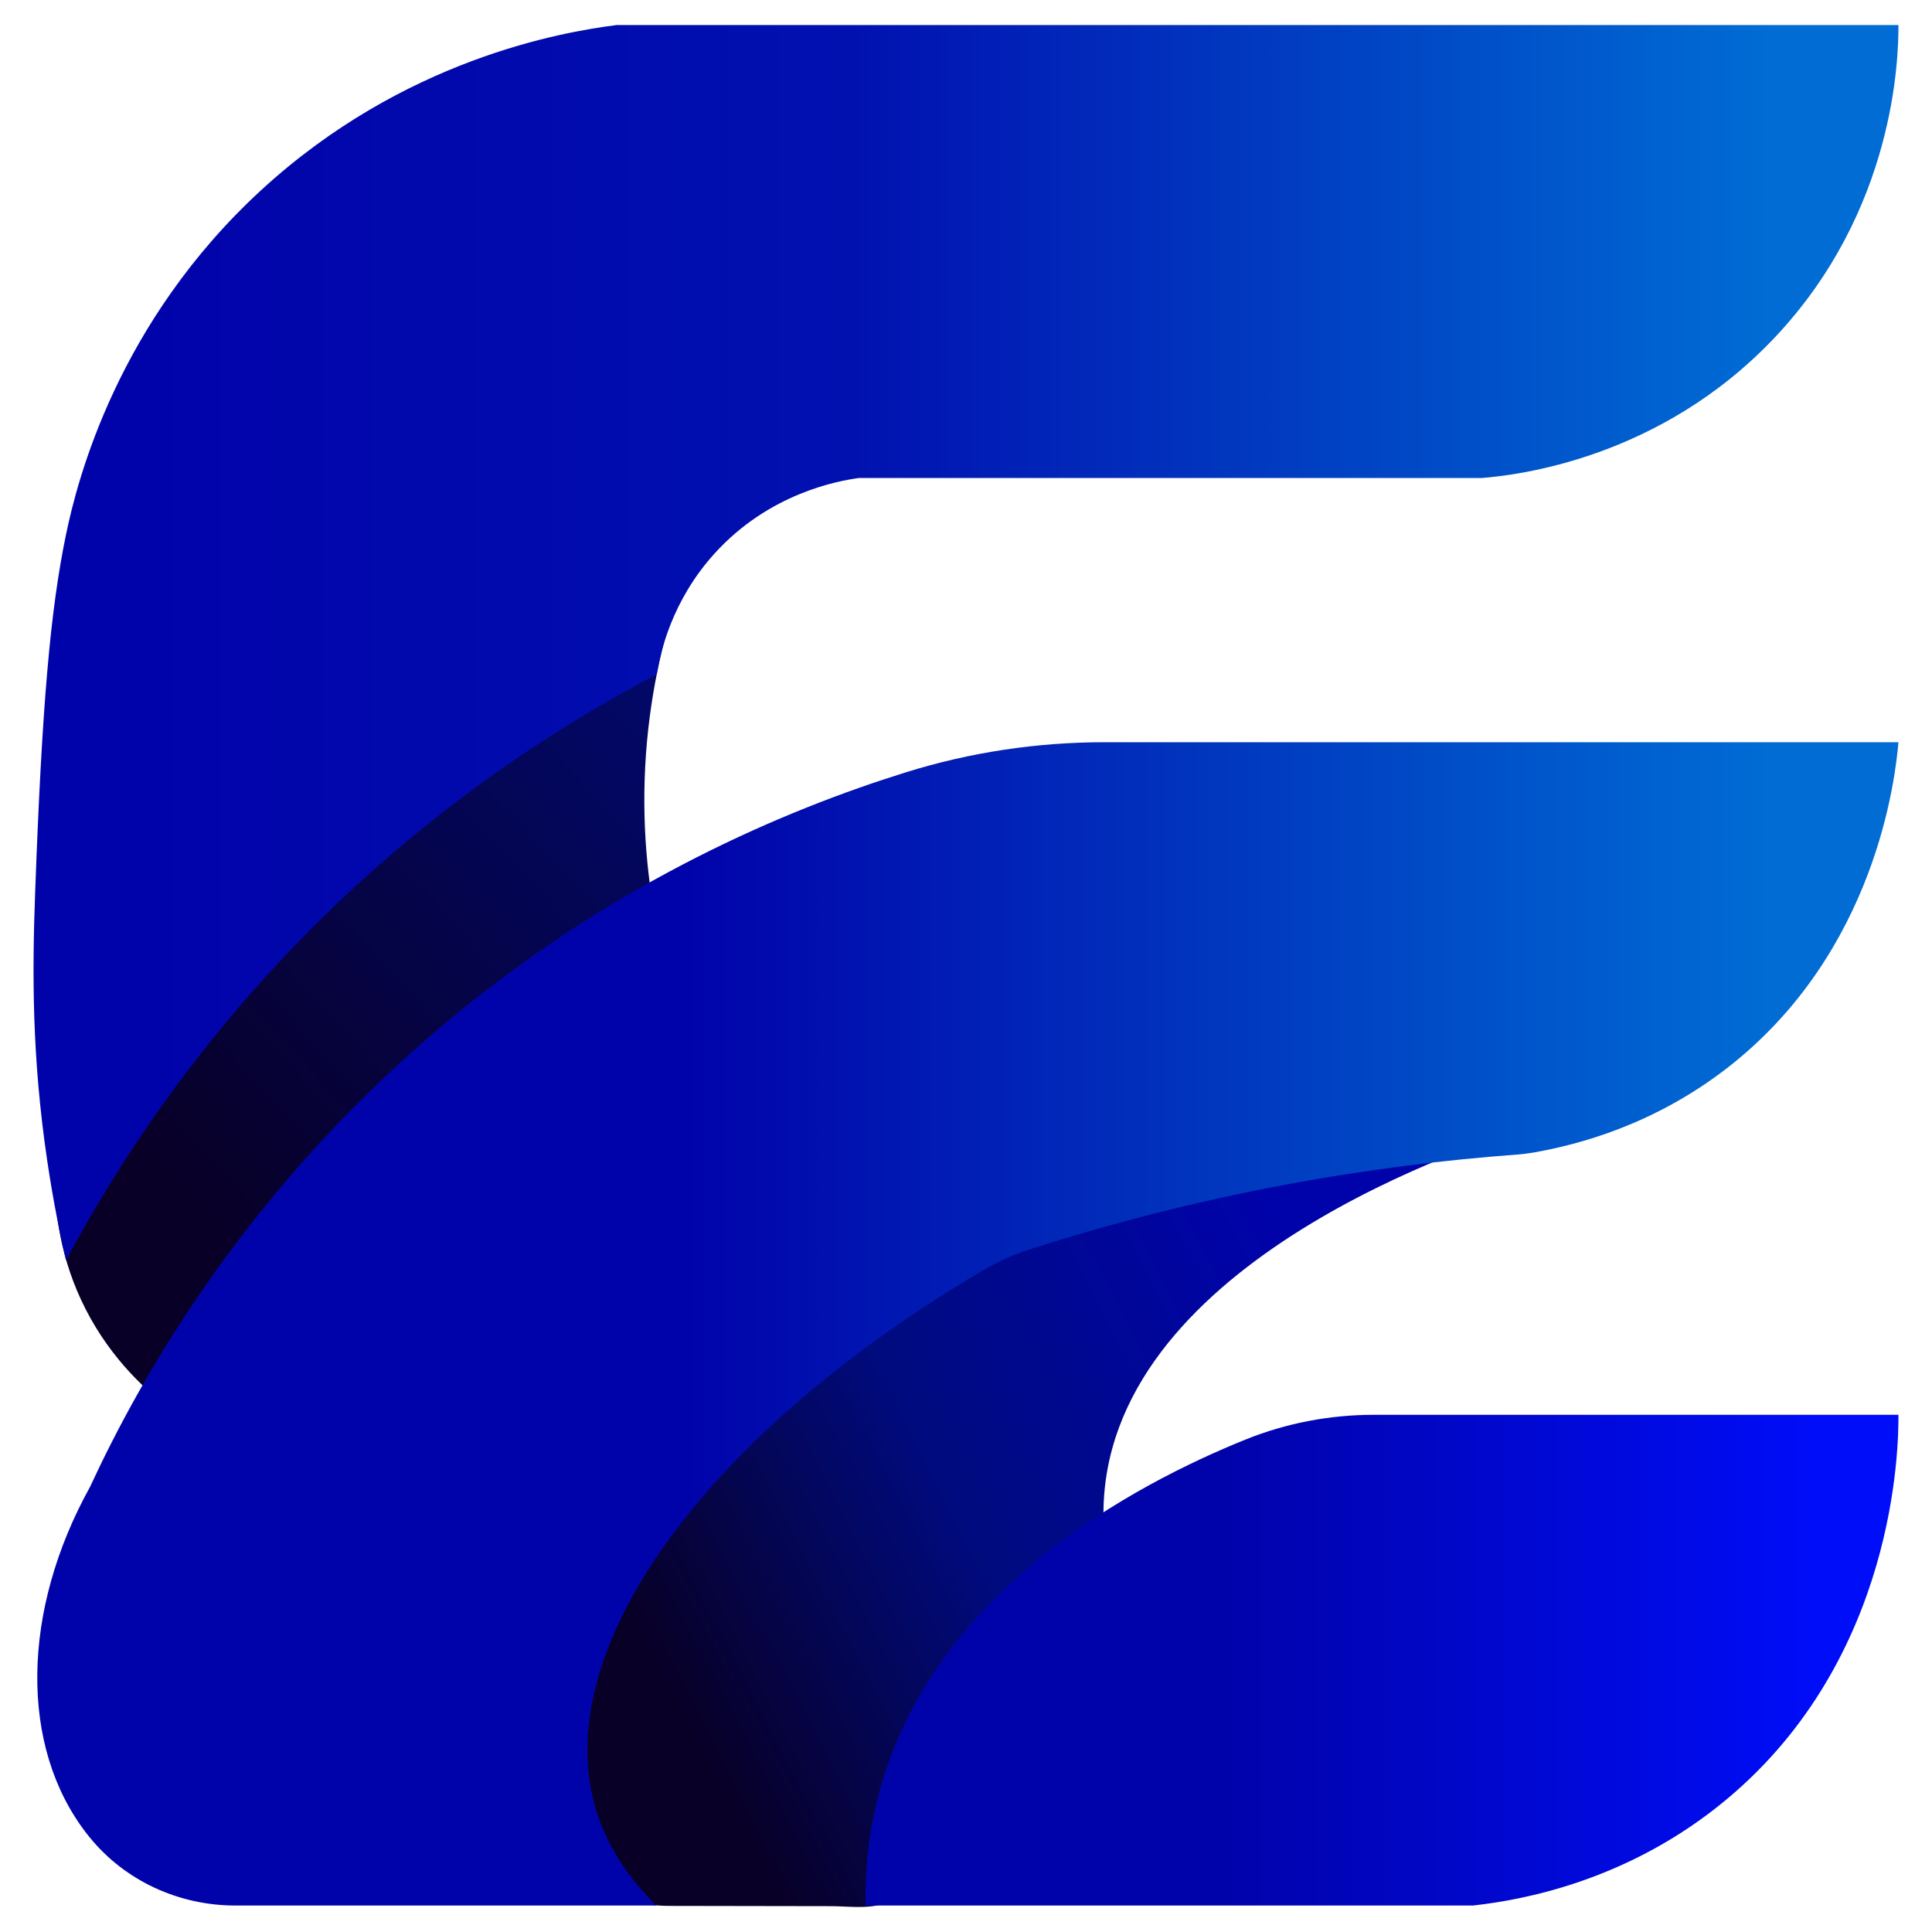
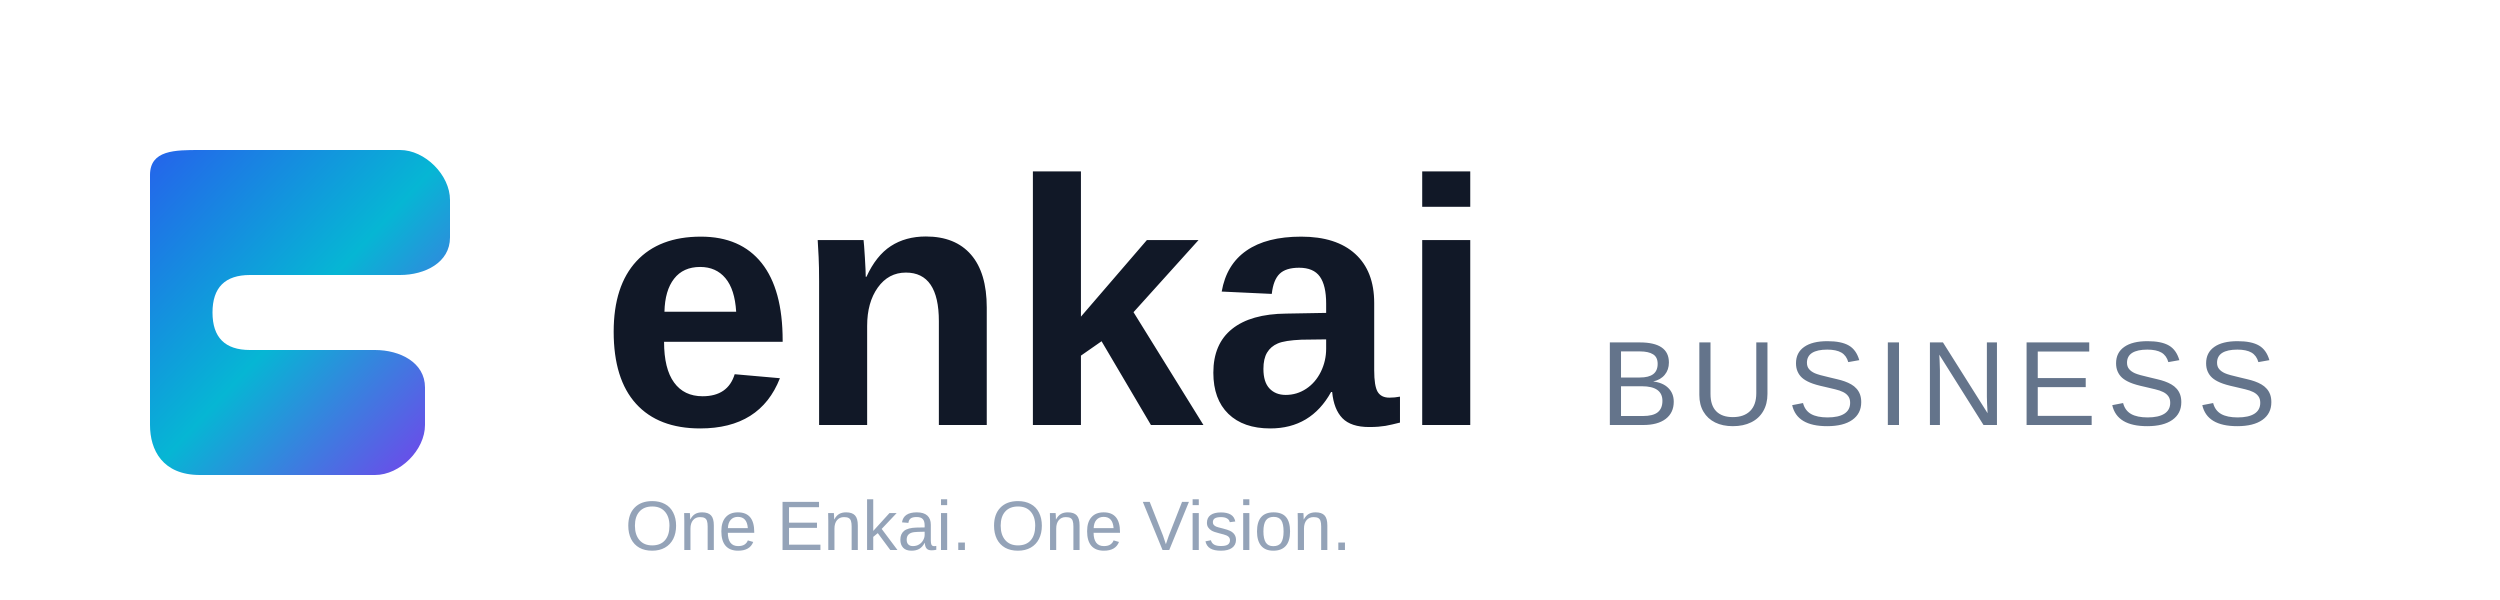
- <svg xmlns="http://www.w3.org/2000/svg" id="Layer_1" data-name="Layer 1" viewBox="0 0 1080 1080">
+ <svg xmlns="http://www.w3.org/2000/svg" width="500" height="120" viewBox="0 0 500 120" fill="none">
  <defs>
-     <style>
-       .cls-1 {
-         fill: url(#linear-gradient);
-       }
- 
-       .cls-1, .cls-2, .cls-3, .cls-4, .cls-5 {
-         stroke-width: 0px;
-       }
- 
-       .cls-2 {
-         fill: url(#linear-gradient-5);
-       }
- 
-       .cls-3 {
-         fill: url(#linear-gradient-2);
-       }
- 
-       .cls-4 {
-         fill: url(#linear-gradient-3);
-       }
- 
-       .cls-5 {
-         fill: url(#linear-gradient-4);
-       }
-     </style>
-     <linearGradient id="linear-gradient" x1="180.14" y1="1049.17" x2="960.53" y2="644.34" gradientUnits="userSpaceOnUse">
-       <stop offset=".25" stop-color="#080027" />
-       <stop offset=".47" stop-color="#000b7f" />
-       <stop offset=".73" stop-color="#0103aa" />
-     </linearGradient>
-     <linearGradient id="linear-gradient-2" x1="-24.85" y1="786.89" x2="489.55" y2="311.5" gradientUnits="userSpaceOnUse">
-       <stop offset=".25" stop-color="#080027" />
-       <stop offset="1" stop-color="#000b7f" />
-     </linearGradient>
-     <linearGradient id="linear-gradient-3" x1="18.75" y1="359.28" x2="1061.25" y2="359.28" gradientUnits="userSpaceOnUse">
-       <stop offset=".06" stop-color="#0103aa" />
-       <stop offset=".44" stop-color="#0111b0" />
-       <stop offset=".93" stop-color="#006cd4" />
-     </linearGradient>
-     <linearGradient id="linear-gradient-4" x1="20.83" y1="740.05" x2="1061.25" y2="740.05" gradientUnits="userSpaceOnUse">
-       <stop offset=".35" stop-color="#0103aa" />
-       <stop offset=".93" stop-color="#006cd4" />
-     </linearGradient>
-     <linearGradient id="linear-gradient-5" x1="483.81" y1="928.04" x2="1061.25" y2="928.04" gradientUnits="userSpaceOnUse">
-       <stop offset=".35" stop-color="#0103aa" />
-       <stop offset=".93" stop-color="#000df9" />
+     <linearGradient id="text-gradient" x1="0%" y1="0%" x2="100%" y2="0%">
+       <stop offset="0%" stop-color="#2563EB" />
+       <stop offset="100%" stop-color="#7C3AED" />
    </linearGradient>
  </defs>
-   <path class="cls-1" d="M861.75,627.84c-23.58,6.88-225.47,68.38-243.62,199.5-1.62,11.69-1.85,24.47,0,38.37-31.55,50.48-63.1,100.96-94.65,151.45-7.89,12.62-15.78,25.24-23.66,37.86-4.24,6.79-4.64,9.59-12.24,10.58-7.49.97-15.78-.03-23.34-.04-29.9-.05-59.81-.1-89.71-.15-16.9-.03-33.99-4.22-49.89-9.78-21.38-90.33-.58-153.72,9.59-180.32,56.66-148.22,214.46-188.12,230.19-191.83,43.79-14.27,94.55-27.94,151.54-38.37,53.2-9.73,102.25-14.87,145.79-17.26Z" />
-   <path class="cls-3" d="M378.34,334.34c-7.67,23.25-15.62,55.3-17.66,94-2.05,39,2.59,71.91,7.85,95.91-89.59,88.88-179.18,177.76-268.76,266.64-13.55-9.51-33.81-26.57-49.04-53.71-31.38-55.89-17.71-112.17-13.73-126.61,113.78-92.08,227.57-184.15,341.35-276.23Z" />
-   <path class="cls-4" d="M1061.25,13.99H344.77c-31.06,3.94-119.17,19.23-198.54,92.08-80.68,74.04-103.04,162.31-109.34,192.79-8.68,41.97-13.41,94.35-17.26,200.46-1.63,44.75-1.8,91.53,6.71,149.15,3.43,23.22,7.42,42.46,10.55,56.11,28.5-53.34,75.83-127.29,151.54-199.5,64.86-61.86,129.39-102.26,178.68-128.08,1.99-12.22,8.41-41.16,32.33-67.58,30.71-33.92,69.43-40.66,80.57-42.2h348.17c19.12-1.56,99.5-10.27,164.01-78.65,67.24-71.27,69.08-156.3,69.06-174.56Z" />
-   <path class="cls-5" d="M1061.25,414.91h-443.91c-37.63,0-75.02,5.62-110.95,16.82-68.19,21.25-160.02,60.55-250.82,134.73-117.52,96-177.52,204.83-205.25,264.72-38.25,68.98-39.71,144.98-1.92,193.74.54.7,1.11,1.42,1.72,2.16,19.83,24.4,49.96,38.12,81.41,38.12h235.3c-20.36-20.22-29.96-39.86-34.5-56.55-24.01-88.31,62.91-207.81,217.64-298.78,8.1-4.76,16.68-8.63,25.63-11.5,41.87-13.42,89.47-26.09,142.28-36,46.85-8.79,90.53-14.03,130.12-16.96,3.08-.23,6.09-.59,9.13-1.12,25.83-4.49,67.71-15.8,108.2-47.14,83.72-64.79,94.24-163.12,95.91-182.24Z" />
-   <path class="cls-2" d="M1061.25,790.89h-293.29c-24.56,0-48.91,4.63-71.69,13.82-62.36,25.16-174.39,84.57-204.75,197.19-4.82,17.87-8.09,38.97-7.67,63.3h339.53c27.08-2.99,86.94-13.52,141.95-59.47,94.68-79.07,96.01-197.05,95.91-214.85Z" />
+   <g transform="translate(10, 10) scale(0.5)">
+     <defs>
+       <linearGradient id="logo-gradient-2" x1="0%" y1="0%" x2="100%" y2="100%">
+         <stop offset="0%" stop-color="#2563EB" />
+         <stop offset="50%" stop-color="#06B6D4" />
+         <stop offset="100%" stop-color="#7C3AED" />
+       </linearGradient>
+     </defs>
+     <path d="M40 50C40 40 50 40 60 40H140C150 40 160 50 160 60V75C160 85 150 90 140 90H80C70 90 65 95 65 105C65 115 70 120 80 120H130C140 120 150 125 150 135V150C150 160 140 170 130 170H60C45 170 40 160 40 150V50Z" fill="url(#logo-gradient-2)" />
+   </g>
+   <text x="120" y="85" font-family="Arial, sans-serif" font-weight="bold" font-size="70" fill="#111827">enkai</text>
+   <text x="320" y="85" font-family="Arial, sans-serif" font-weight="normal" font-size="24" fill="#64748B" letter-spacing="2">BUSINESS</text>
+   <text x="125" y="110" font-family="Arial, sans-serif" font-size="14" fill="#94A3B8">One Enkai. One Vision.</text>
</svg>
